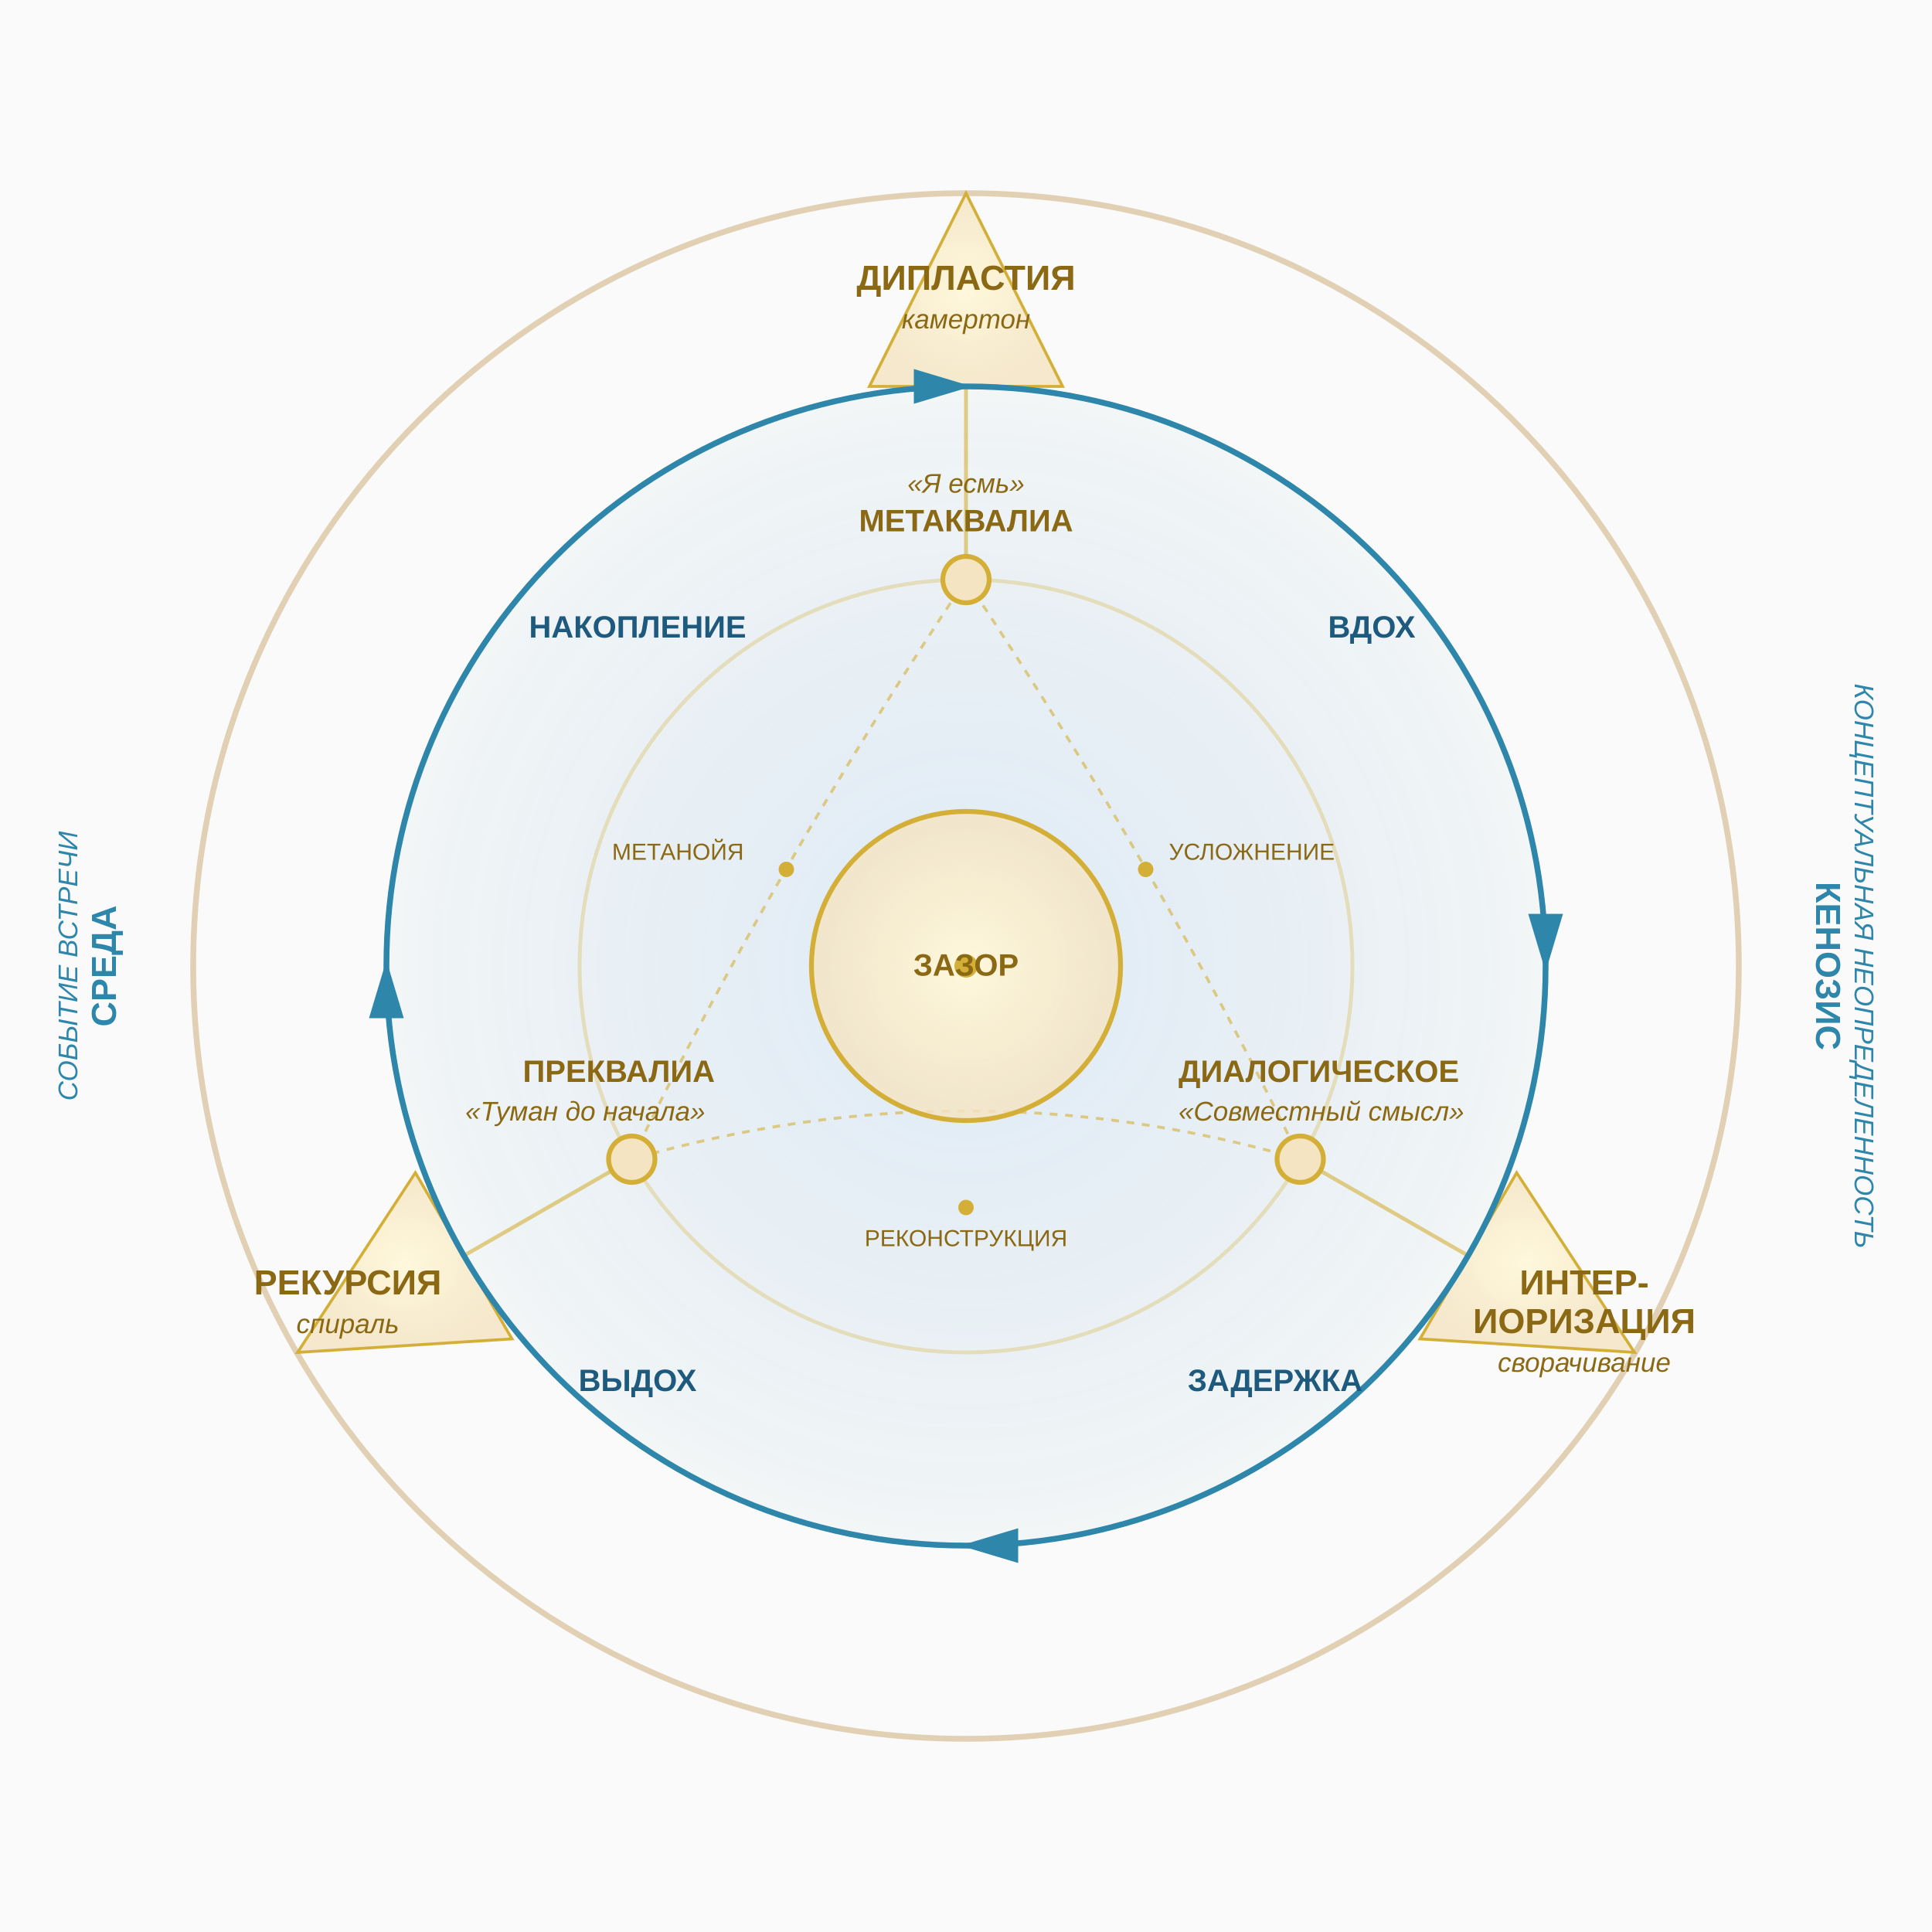
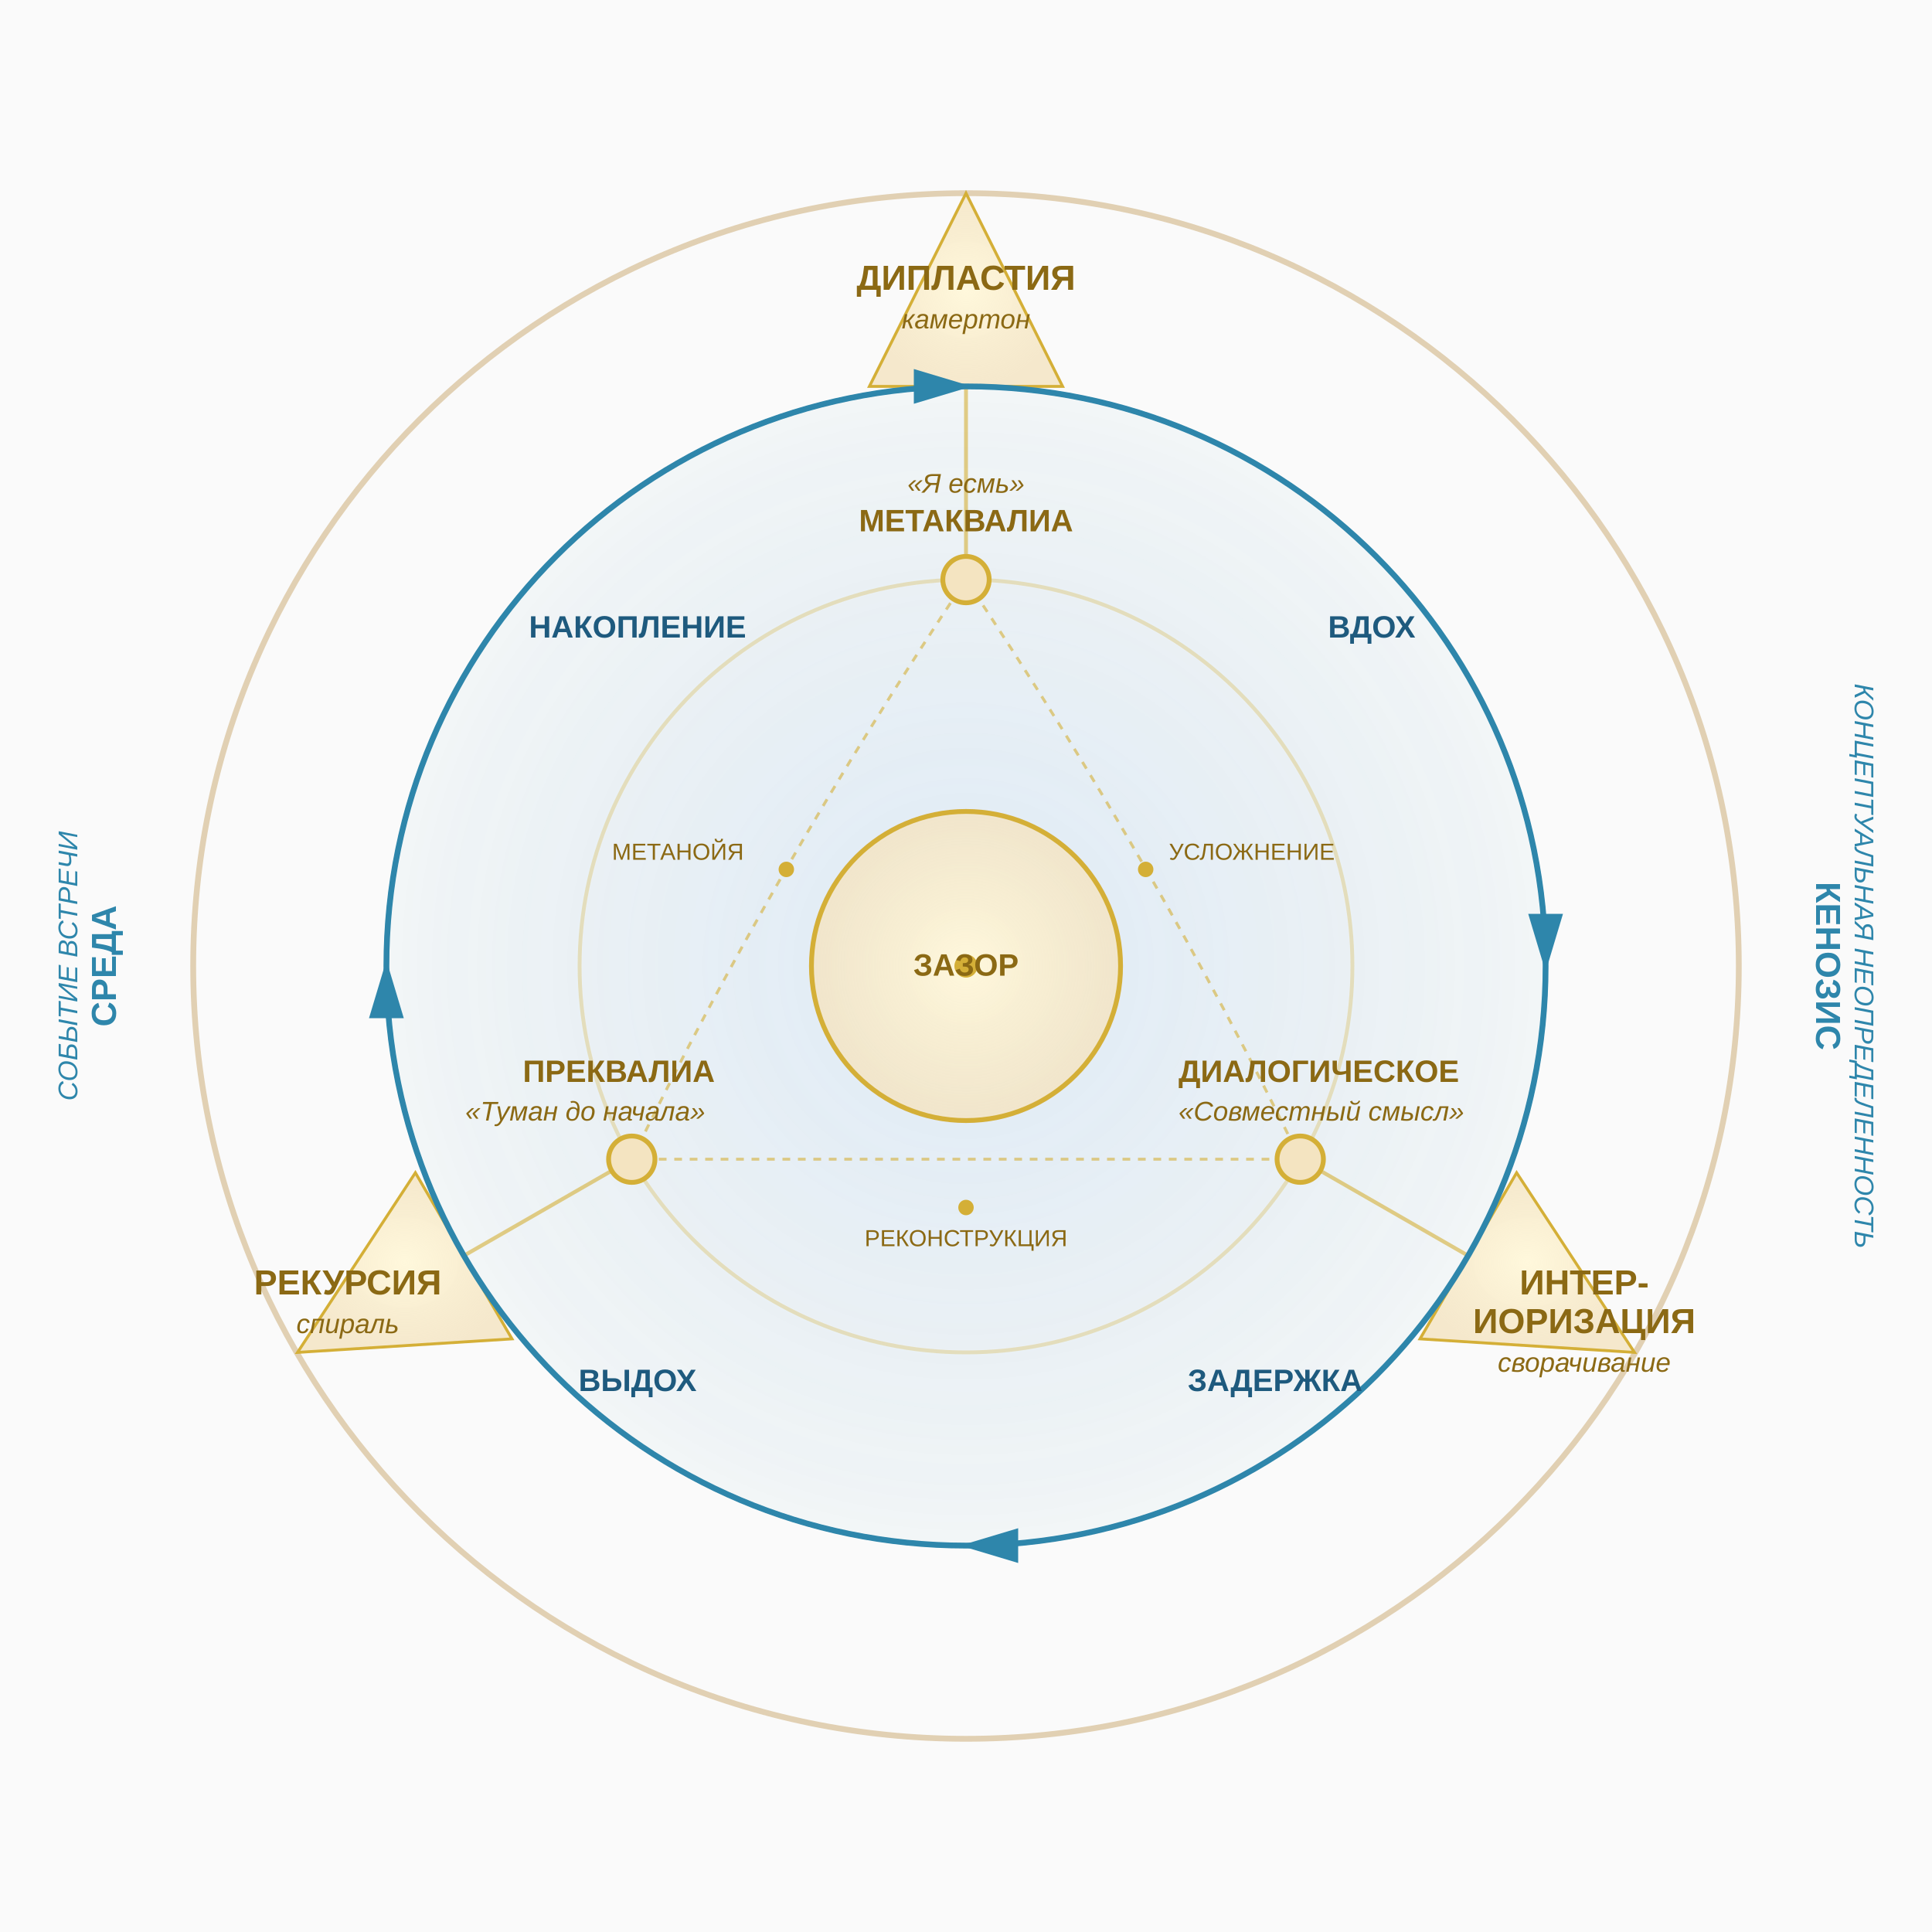
<svg xmlns="http://www.w3.org/2000/svg" viewBox="0 0 1000 1000" width="1000" height="1000">
  <defs>
    <radialGradient id="centerGlow" cx="50%" cy="50%" r="50%">
      <stop offset="0%" style="stop-color:#FFF8DC;stop-opacity:1" />
      <stop offset="100%" style="stop-color:#F4E4C1;stop-opacity:0.8" />
    </radialGradient>
    <radialGradient id="cycleGlow" cx="50%" cy="50%" r="50%">
      <stop offset="0%" style="stop-color:#4A90E2;stop-opacity:0.2" />
      <stop offset="100%" style="stop-color:#2E86AB;stop-opacity:0.05" />
    </radialGradient>
    <marker id="arrowhead" markerWidth="10" markerHeight="10" refX="9" refY="3" orient="auto">
      <polygon points="0 0, 10 3, 0 6" fill="#2E86AB" />
    </marker>
  </defs>
  <rect width="1000" height="1000" fill="#FAFAFA" />
  <circle cx="500" cy="500" r="300" fill="url(#cycleGlow)" stroke="#2E86AB" stroke-width="2.5" opacity="0.8" />
  <circle cx="500" cy="500" r="400" fill="none" stroke="#C8A66B" stroke-width="3" opacity="0.5" />
  <circle cx="500" cy="500" r="200" fill="none" stroke="#D4AF37" stroke-width="2" opacity="0.3" />
  <path d="M 500 300 Q 600 450 673 600" fill="none" stroke="#D4AF37" stroke-width="1.5" stroke-dasharray="4,4" opacity="0.6" />
-   <path d="M 673 600 Q 500 550 327 600" fill="none" stroke="#D4AF37" stroke-width="1.5" stroke-dasharray="4,4" opacity="0.6" />
+   <path d="M 673 600 L 327 600" fill="none" stroke="#D4AF37" stroke-width="1.5" stroke-dasharray="4,4" opacity="0.6" />
  <path d="M 327 600 Q 400 450 500 300" fill="none" stroke="#D4AF37" stroke-width="1.5" stroke-dasharray="4,4" opacity="0.6" />
  <g id="diplostia">
    <path d="M 500 100 L 450 200 L 550 200 Z" fill="url(#centerGlow)" stroke="#D4AF37" stroke-width="1.5" />
    <line x1="500" y1="200" x2="500" y2="300" stroke="#D4AF37" stroke-width="2" opacity="0.6" />
    <text x="500" y="150" text-anchor="middle" font-family="Arial, sans-serif" font-size="18" font-weight="bold" fill="#8B6914">ДИПЛАСТИЯ</text>
    <text x="500" y="170" text-anchor="middle" font-family="Arial, sans-serif" font-size="14" fill="#8B6914" font-style="italic">камертон</text>
  </g>
  <g id="interiorization">
    <path d="M 846 700 L 735 693 L 785 607 Z" fill="url(#centerGlow)" stroke="#D4AF37" stroke-width="1.5" />
    <line x1="760" y1="650" x2="673" y2="600" stroke="#D4AF37" stroke-width="2" opacity="0.6" />
    <text x="820" y="670" text-anchor="middle" font-family="Arial, sans-serif" font-size="18" font-weight="bold" fill="#8B6914">ИНТЕР-</text>
    <text x="820" y="690" text-anchor="middle" font-family="Arial, sans-serif" font-size="18" font-weight="bold" fill="#8B6914">ИОРИЗАЦИЯ</text>
    <text x="820" y="710" text-anchor="middle" font-family="Arial, sans-serif" font-size="14" fill="#8B6914" font-style="italic">сворачивание</text>
  </g>
  <g id="recursion">
    <path d="M 154 700 L 265 693 L 215 607 Z" fill="url(#centerGlow)" stroke="#D4AF37" stroke-width="1.5" />
    <line x1="240" y1="650" x2="327" y2="600" stroke="#D4AF37" stroke-width="2" opacity="0.6" />
    <text x="180" y="670" text-anchor="middle" font-family="Arial, sans-serif" font-size="18" font-weight="bold" fill="#8B6914">РЕКУРСИЯ</text>
    <text x="180" y="690" text-anchor="middle" font-family="Arial, sans-serif" font-size="14" fill="#8B6914" font-style="italic">спираль</text>
  </g>
  <g id="inhale">
    <path d="M 500 200 A 300 300 0 0 1 800 500" fill="none" stroke="#2E86AB" stroke-width="3" marker-end="url(#arrowhead)" />
    <text x="710" y="330" text-anchor="middle" font-family="Arial, sans-serif" font-size="16" font-weight="bold" fill="#1E5A7E">ВДОХ</text>
  </g>
  <g id="delay">
    <path d="M 800 500 A 300 300 0 0 1 500 800" fill="none" stroke="#2E86AB" stroke-width="3" marker-end="url(#arrowhead)" />
    <text x="660" y="720" text-anchor="middle" font-family="Arial, sans-serif" font-size="16" font-weight="bold" fill="#1E5A7E">ЗАДЕРЖКА</text>
  </g>
  <g id="exhale">
    <path d="M 500 800 A 300 300 0 0 1 200 500" fill="none" stroke="#2E86AB" stroke-width="3" marker-end="url(#arrowhead)" />
    <text x="330" y="720" text-anchor="middle" font-family="Arial, sans-serif" font-size="16" font-weight="bold" fill="#1E5A7E">ВЫДОХ</text>
  </g>
  <g id="accumulate">
    <path d="M 200 500 A 300 300 0 0 1 500 200" fill="none" stroke="#2E86AB" stroke-width="3" marker-end="url(#arrowhead)" />
    <text x="330" y="330" text-anchor="middle" font-family="Arial, sans-serif" font-size="16" font-weight="bold" fill="#1E5A7E">НАКОПЛЕНИЕ</text>
  </g>
  <g id="metaqualia">
    <circle cx="500" cy="300" r="12" fill="#F4E4C1" stroke="#D4AF37" stroke-width="2.5" />
    <text x="500" y="275" text-anchor="middle" font-family="Arial, sans-serif" font-size="16" font-weight="bold" fill="#8B6914">МЕТАКВАЛИА</text>
    <text x="500" y="255" text-anchor="middle" font-family="Arial, sans-serif" font-size="14" fill="#8B6914" font-style="italic">«Я есмь»</text>
  </g>
  <g id="dialogical">
    <circle cx="673" cy="600" r="12" fill="#F4E4C1" stroke="#D4AF37" stroke-width="2.5" />
    <text x="610" y="560" text-anchor="start" font-family="Arial, sans-serif" font-size="16" font-weight="bold" fill="#8B6914">ДИАЛОГИЧЕСКОЕ</text>
    <text x="610" y="580" text-anchor="start" font-family="Arial, sans-serif" font-size="14" fill="#8B6914" font-style="italic">«Совместный смысл»</text>
  </g>
  <g id="prequalia">
    <circle cx="327" cy="600" r="12" fill="#F4E4C1" stroke="#D4AF37" stroke-width="2.5" />
    <text x="370" y="560" text-anchor="end" font-family="Arial, sans-serif" font-size="16" font-weight="bold" fill="#8B6914">ПРЕКВАЛИА</text>
    <text x="365" y="580" text-anchor="end" font-family="Arial, sans-serif" font-size="14" fill="#8B6914" font-style="italic">«Туман до начала»</text>
  </g>
  <g id="transform-points">
    <circle cx="593" cy="450" r="4" fill="#D4AF37" />
    <text x="605" y="445" font-family="Arial, sans-serif" font-size="12" fill="#8B6914">УСЛОЖНЕНИЕ</text>
    <circle cx="500" cy="625" r="4" fill="#D4AF37" />
    <text x="500" y="645" text-anchor="middle" font-family="Arial, sans-serif" font-size="12" fill="#8B6914">РЕКОНСТРУКЦИЯ</text>
    <circle cx="407" cy="450" r="4" fill="#D4AF37" />
    <text x="385" y="445" text-anchor="end" font-family="Arial, sans-serif" font-size="12" fill="#8B6914">МЕТАНОЙЯ</text>
  </g>
  <g id="center">
    <circle cx="500" cy="500" r="80" fill="url(#centerGlow)" stroke="#D4AF37" stroke-width="2.5" />
    <circle cx="500" cy="500" r="6" fill="#D4AF37" />
    <text x="500" y="505" text-anchor="middle" font-family="Arial, sans-serif" font-size="16" font-weight="bold" fill="#8B6914">ЗАЗОР</text>
  </g>
  <text x="940" y="500" text-anchor="middle" font-family="Arial, sans-serif" font-size="18" font-weight="bold" fill="#2E86AB" transform="rotate(90 940 500)">КЕНОЗИС</text>
  <text x="960" y="500" text-anchor="middle" font-family="Arial, sans-serif" font-size="14" fill="#2E86AB" font-style="italic" transform="rotate(90 960 500)">КОНЦЕПТУАЛЬНАЯ НЕОПРЕДЕЛЕННОСТЬ</text>
  <text x="60" y="500" text-anchor="middle" font-family="Arial, sans-serif" font-size="18" font-weight="bold" fill="#2E86AB" transform="rotate(-90 60 500)">СРЕДА</text>
  <text x="40" y="500" text-anchor="middle" font-family="Arial, sans-serif" font-size="14" fill="#2E86AB" font-style="italic" transform="rotate(-90 40 500)">СОБЫТИЕ ВСТРЕЧИ</text>
</svg>
